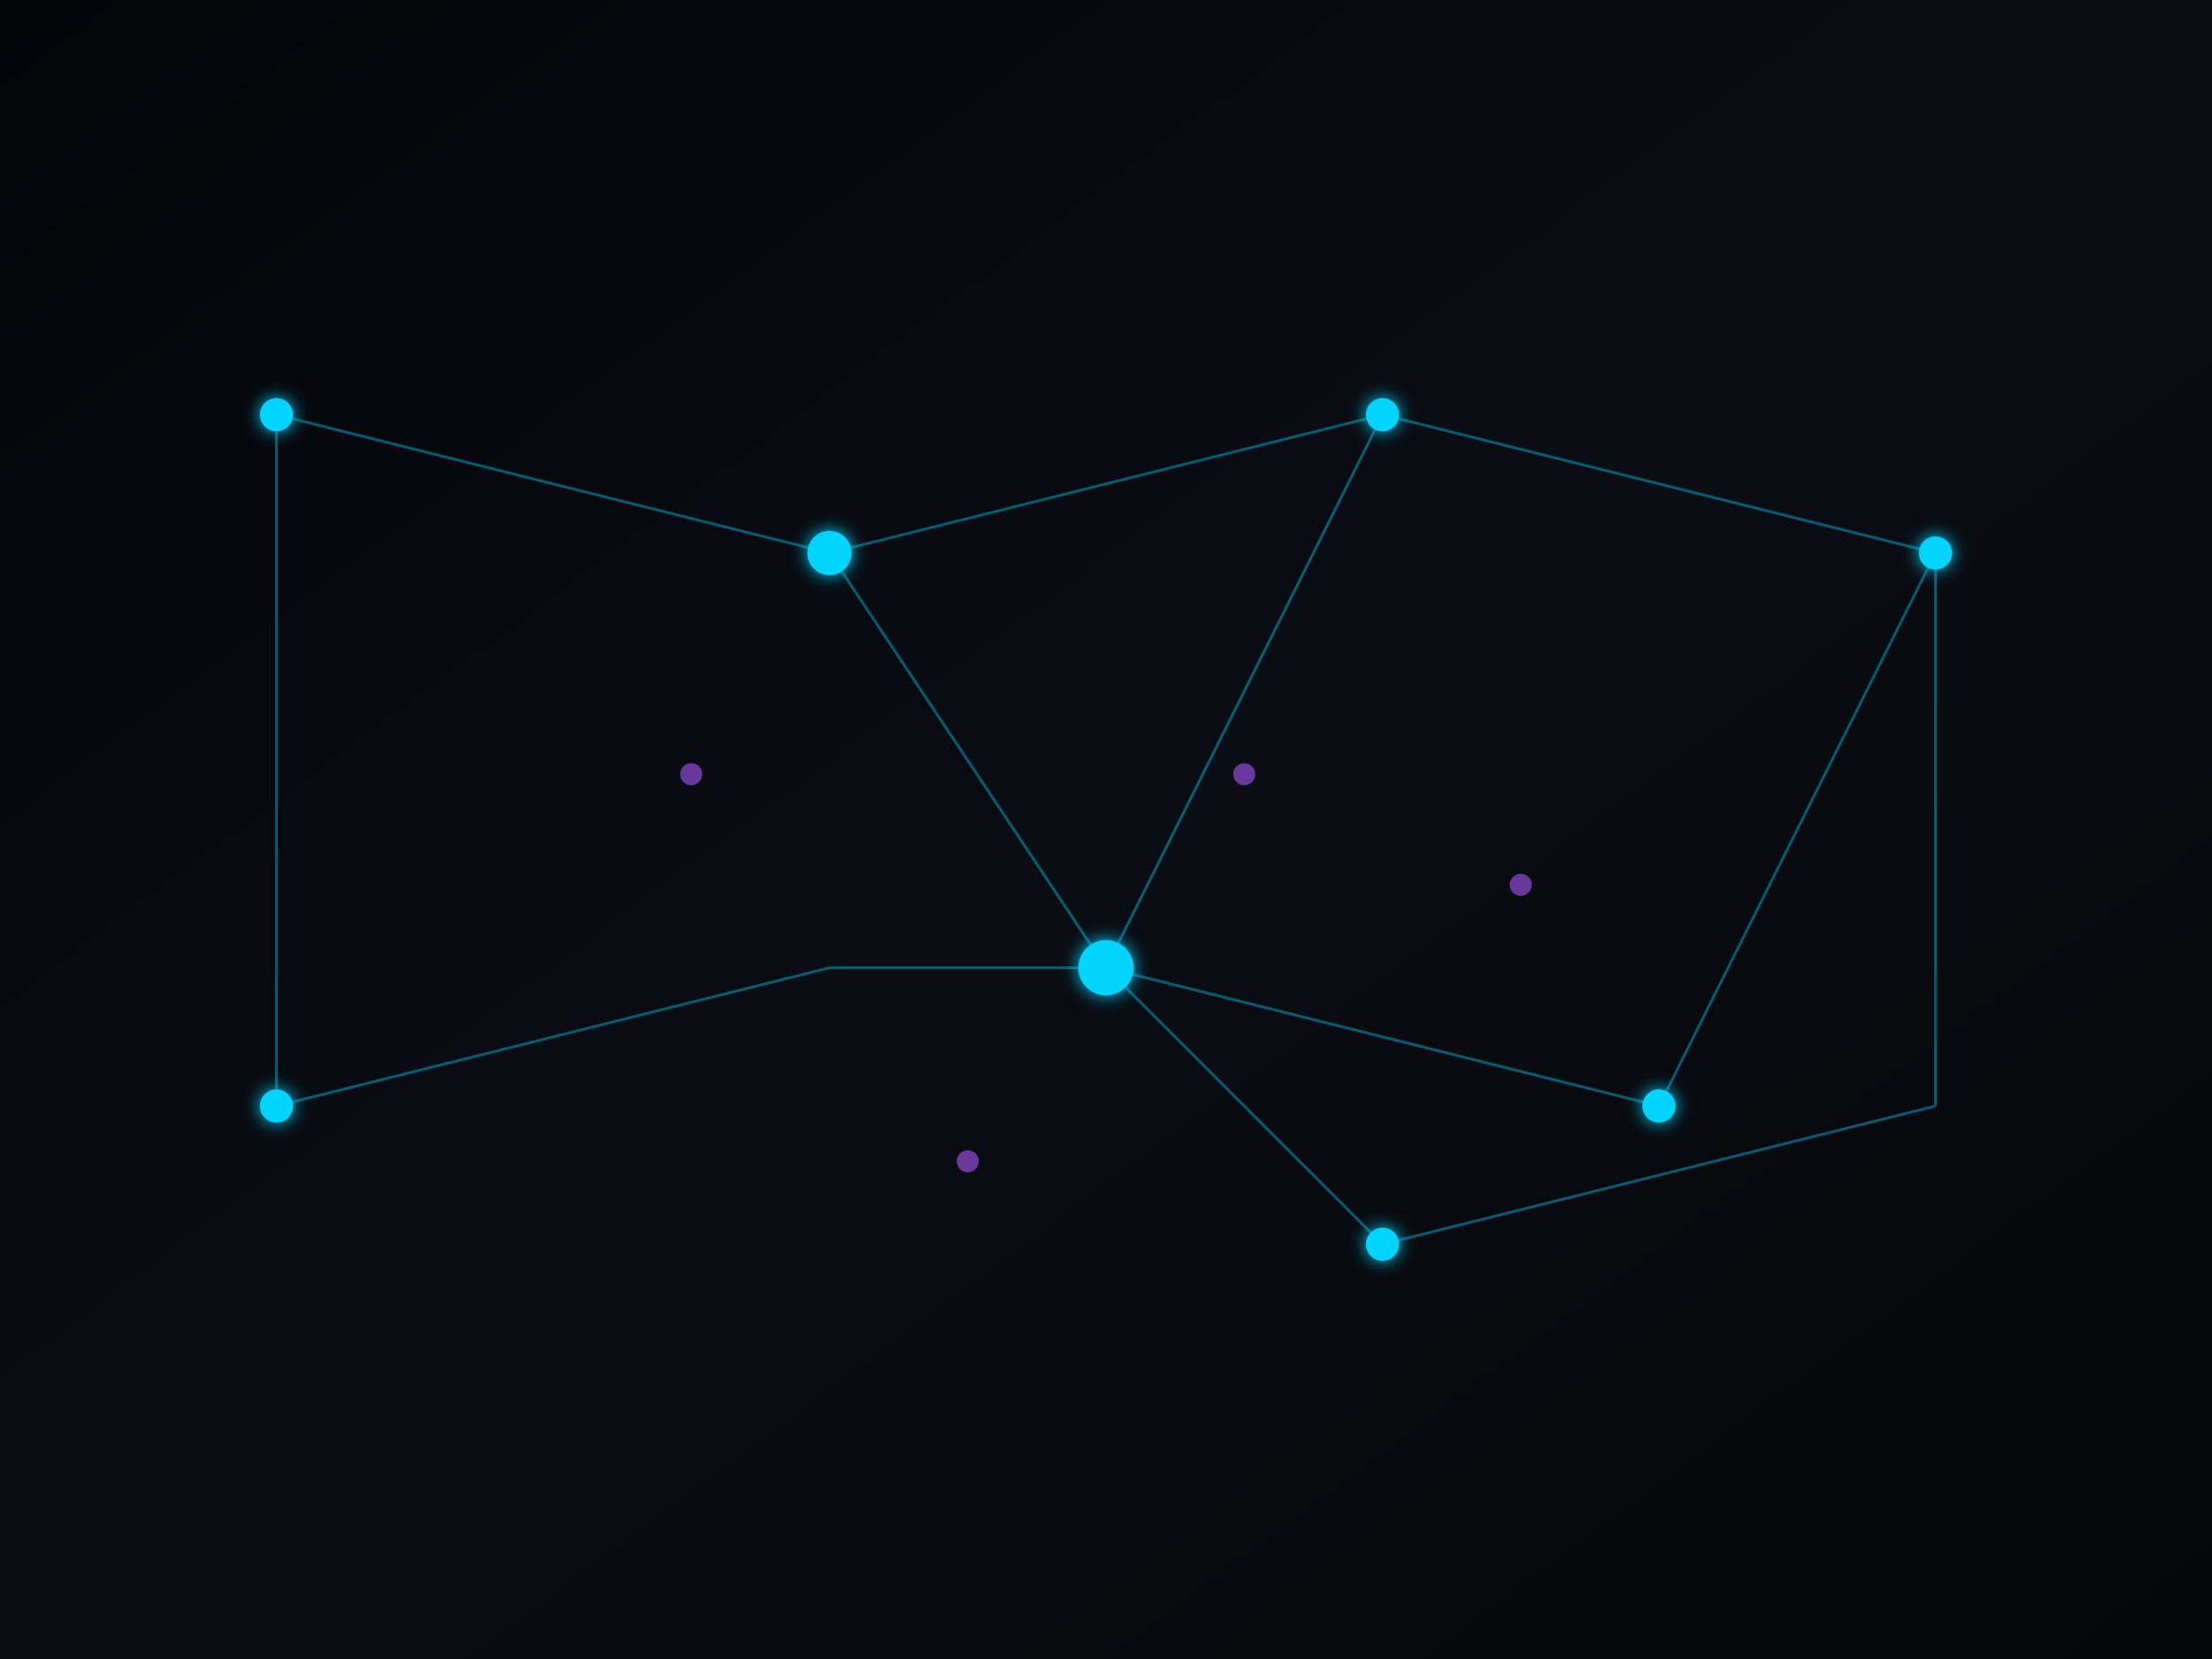
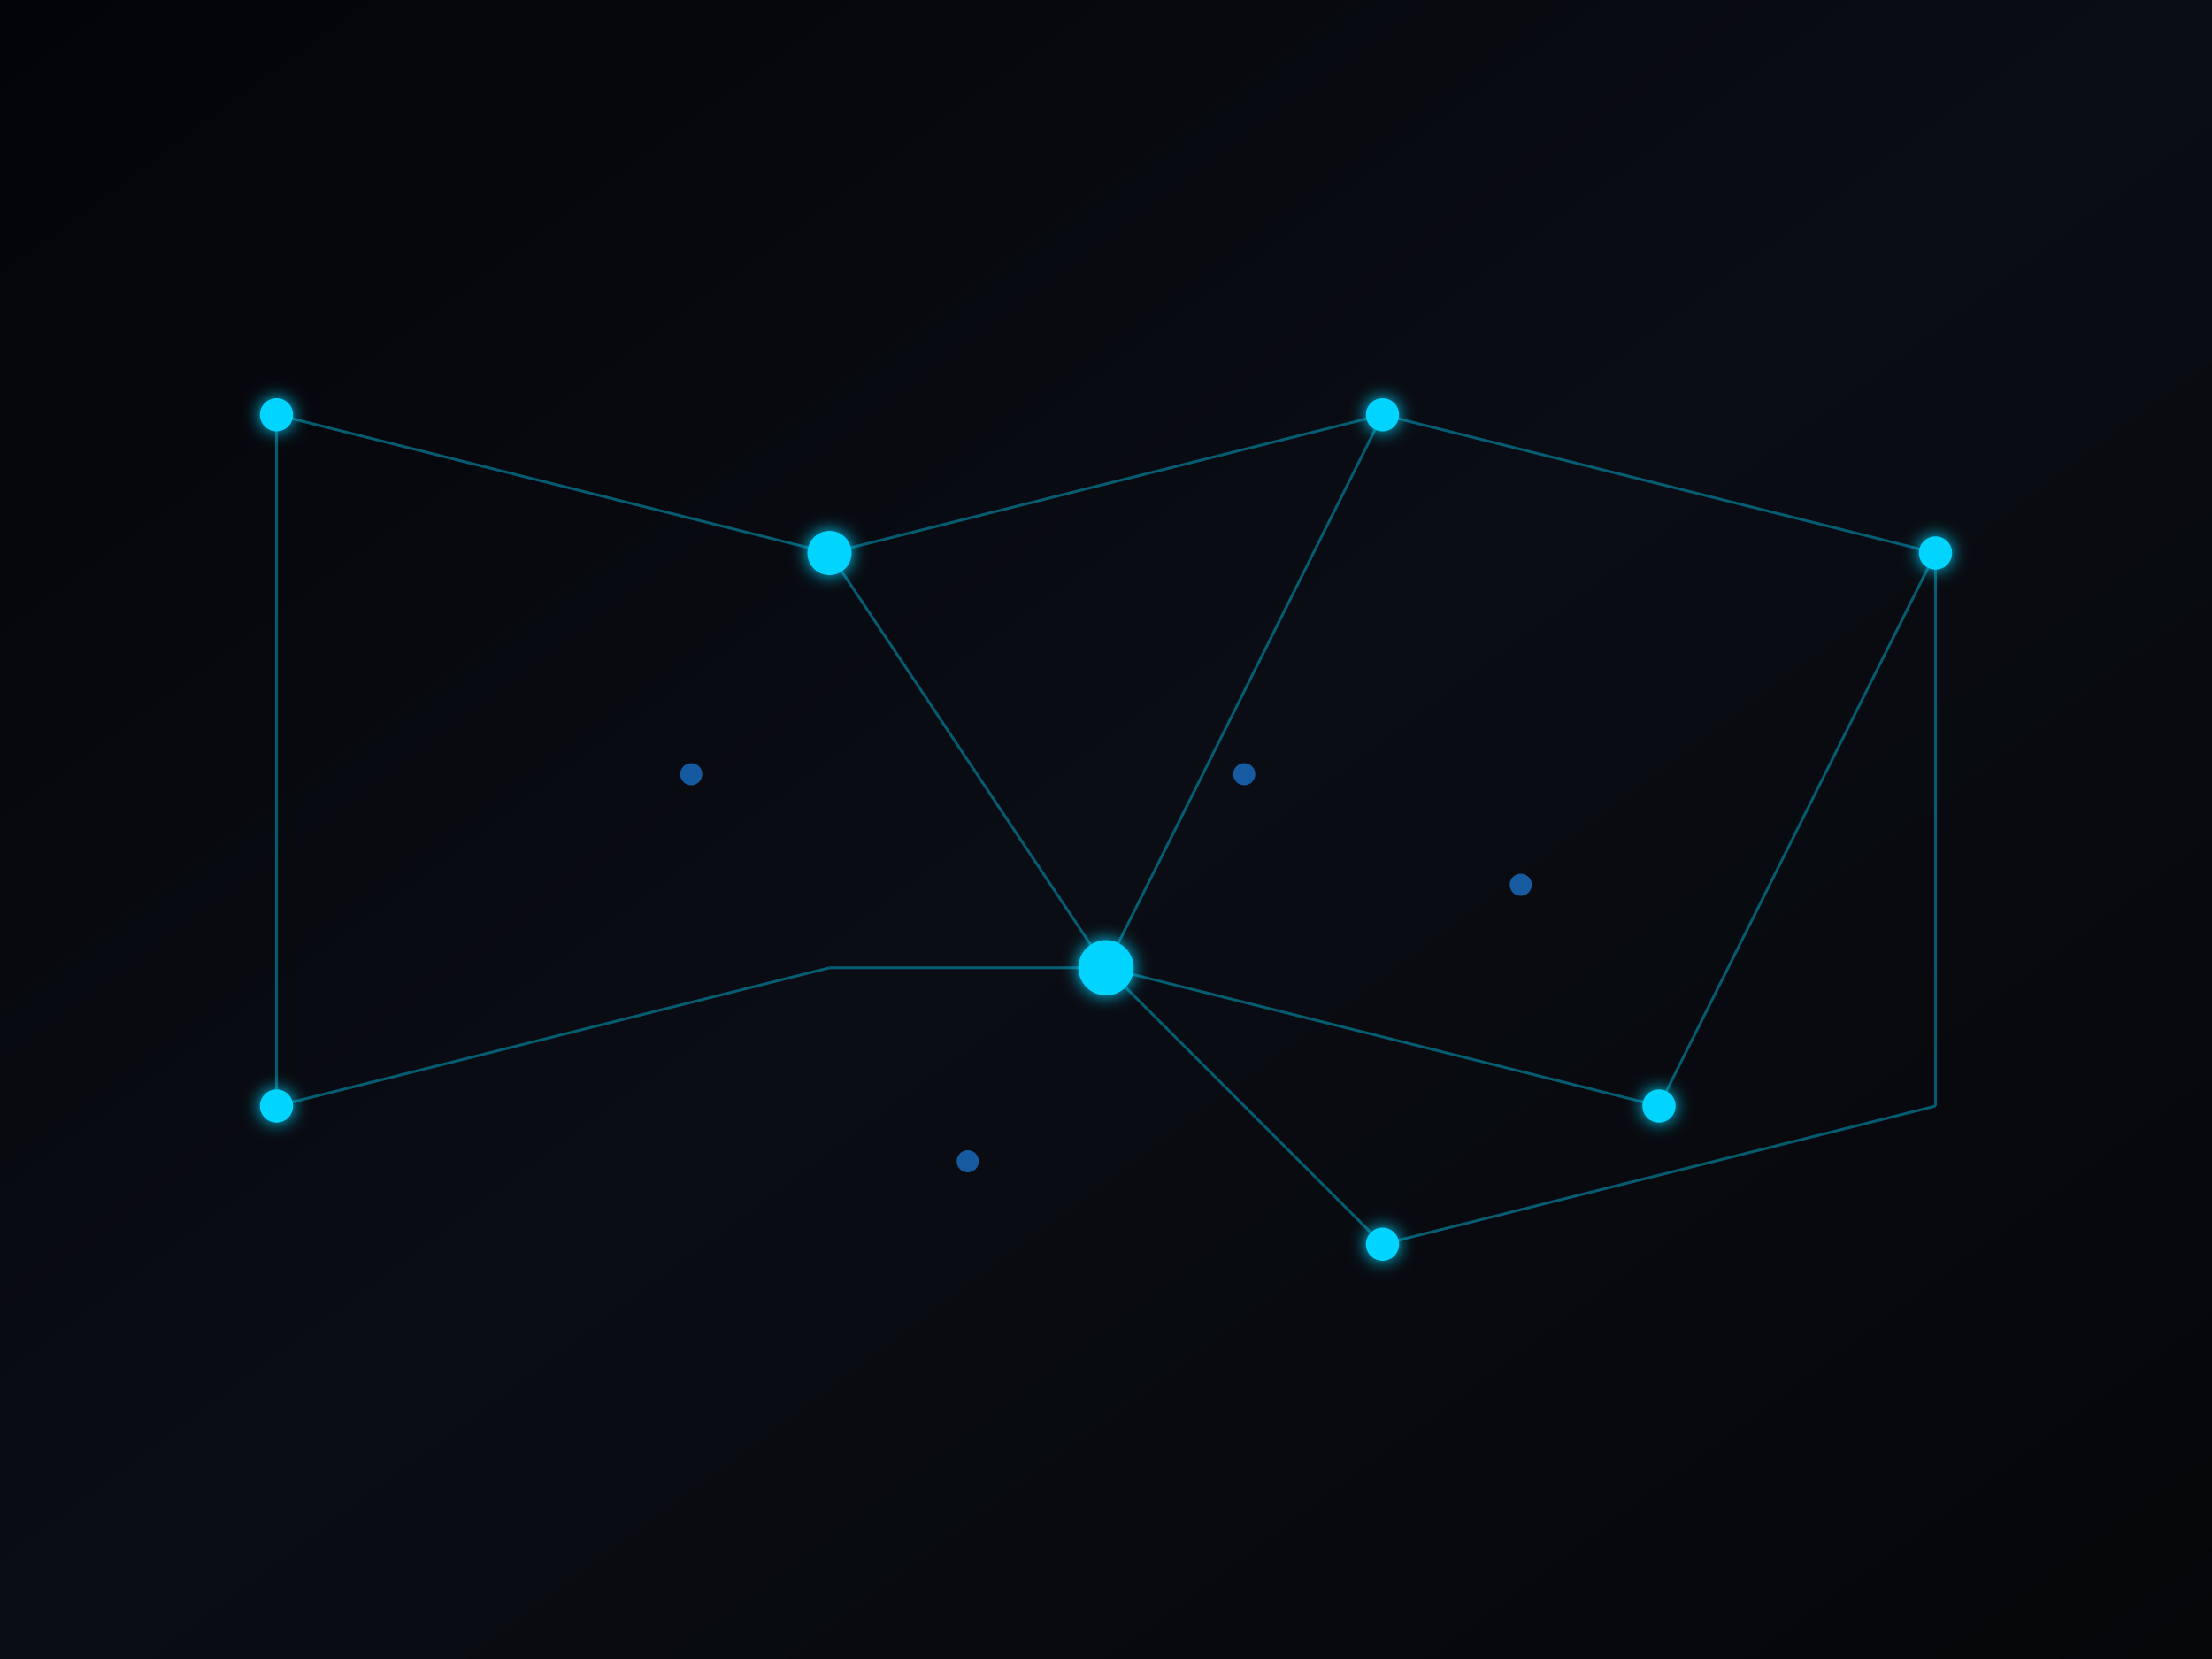
<svg xmlns="http://www.w3.org/2000/svg" viewBox="0 0 800 600">
  <defs>
    <linearGradient id="bg" x1="0%" y1="0%" x2="100%" y2="100%">
      <stop offset="0%" style="stop-color:#030408" />
      <stop offset="50%" style="stop-color:#0a0d14" />
      <stop offset="100%" style="stop-color:#050608" />
    </linearGradient>
    <radialGradient id="glow" cx="50%" cy="50%" r="50%">
      <stop offset="0%" style="stop-color:#00d4ff;stop-opacity:0.3" />
      <stop offset="100%" style="stop-color:#00d4ff;stop-opacity:0" />
    </radialGradient>
    <filter id="blur-glow">
      <feGaussianBlur stdDeviation="3" result="coloredBlur" />
      <feMerge>
        <feMergeNode in="coloredBlur" />
        <feMergeNode in="SourceGraphic" />
      </feMerge>
    </filter>
  </defs>
  <rect width="800" height="600" fill="url(#bg)" />
  <g stroke="#00d4ff" stroke-width="1" opacity="0.4">
    <line x1="100" y1="150" x2="300" y2="200" />
    <line x1="300" y1="200" x2="500" y2="150" />
    <line x1="500" y1="150" x2="700" y2="200" />
    <line x1="300" y1="200" x2="400" y2="350" />
    <line x1="400" y1="350" x2="500" y2="150" />
    <line x1="400" y1="350" x2="600" y2="400" />
    <line x1="600" y1="400" x2="700" y2="200" />
    <line x1="100" y1="400" x2="300" y2="350" />
    <line x1="300" y1="350" x2="400" y2="350" />
    <line x1="500" y1="450" x2="700" y2="400" />
    <line x1="400" y1="350" x2="500" y2="450" />
    <line x1="100" y1="150" x2="100" y2="400" />
    <line x1="700" y1="200" x2="700" y2="400" />
  </g>
  <g fill="#00d4ff" filter="url(#blur-glow)">
    <circle cx="100" cy="150" r="6" />
    <circle cx="300" cy="200" r="8" />
    <circle cx="500" cy="150" r="6" />
    <circle cx="700" cy="200" r="6" />
    <circle cx="400" cy="350" r="10" />
    <circle cx="600" cy="400" r="6" />
    <circle cx="100" cy="400" r="6" />
    <circle cx="500" cy="450" r="6" />
  </g>
-   <g fill="#a855f7" opacity="0.6">
+   <g fill="#1e90ff" opacity="0.6">
    <circle cx="250" cy="280" r="4" />
    <circle cx="450" cy="280" r="4" />
    <circle cx="350" cy="420" r="4" />
    <circle cx="550" cy="320" r="4" />
  </g>
</svg>
